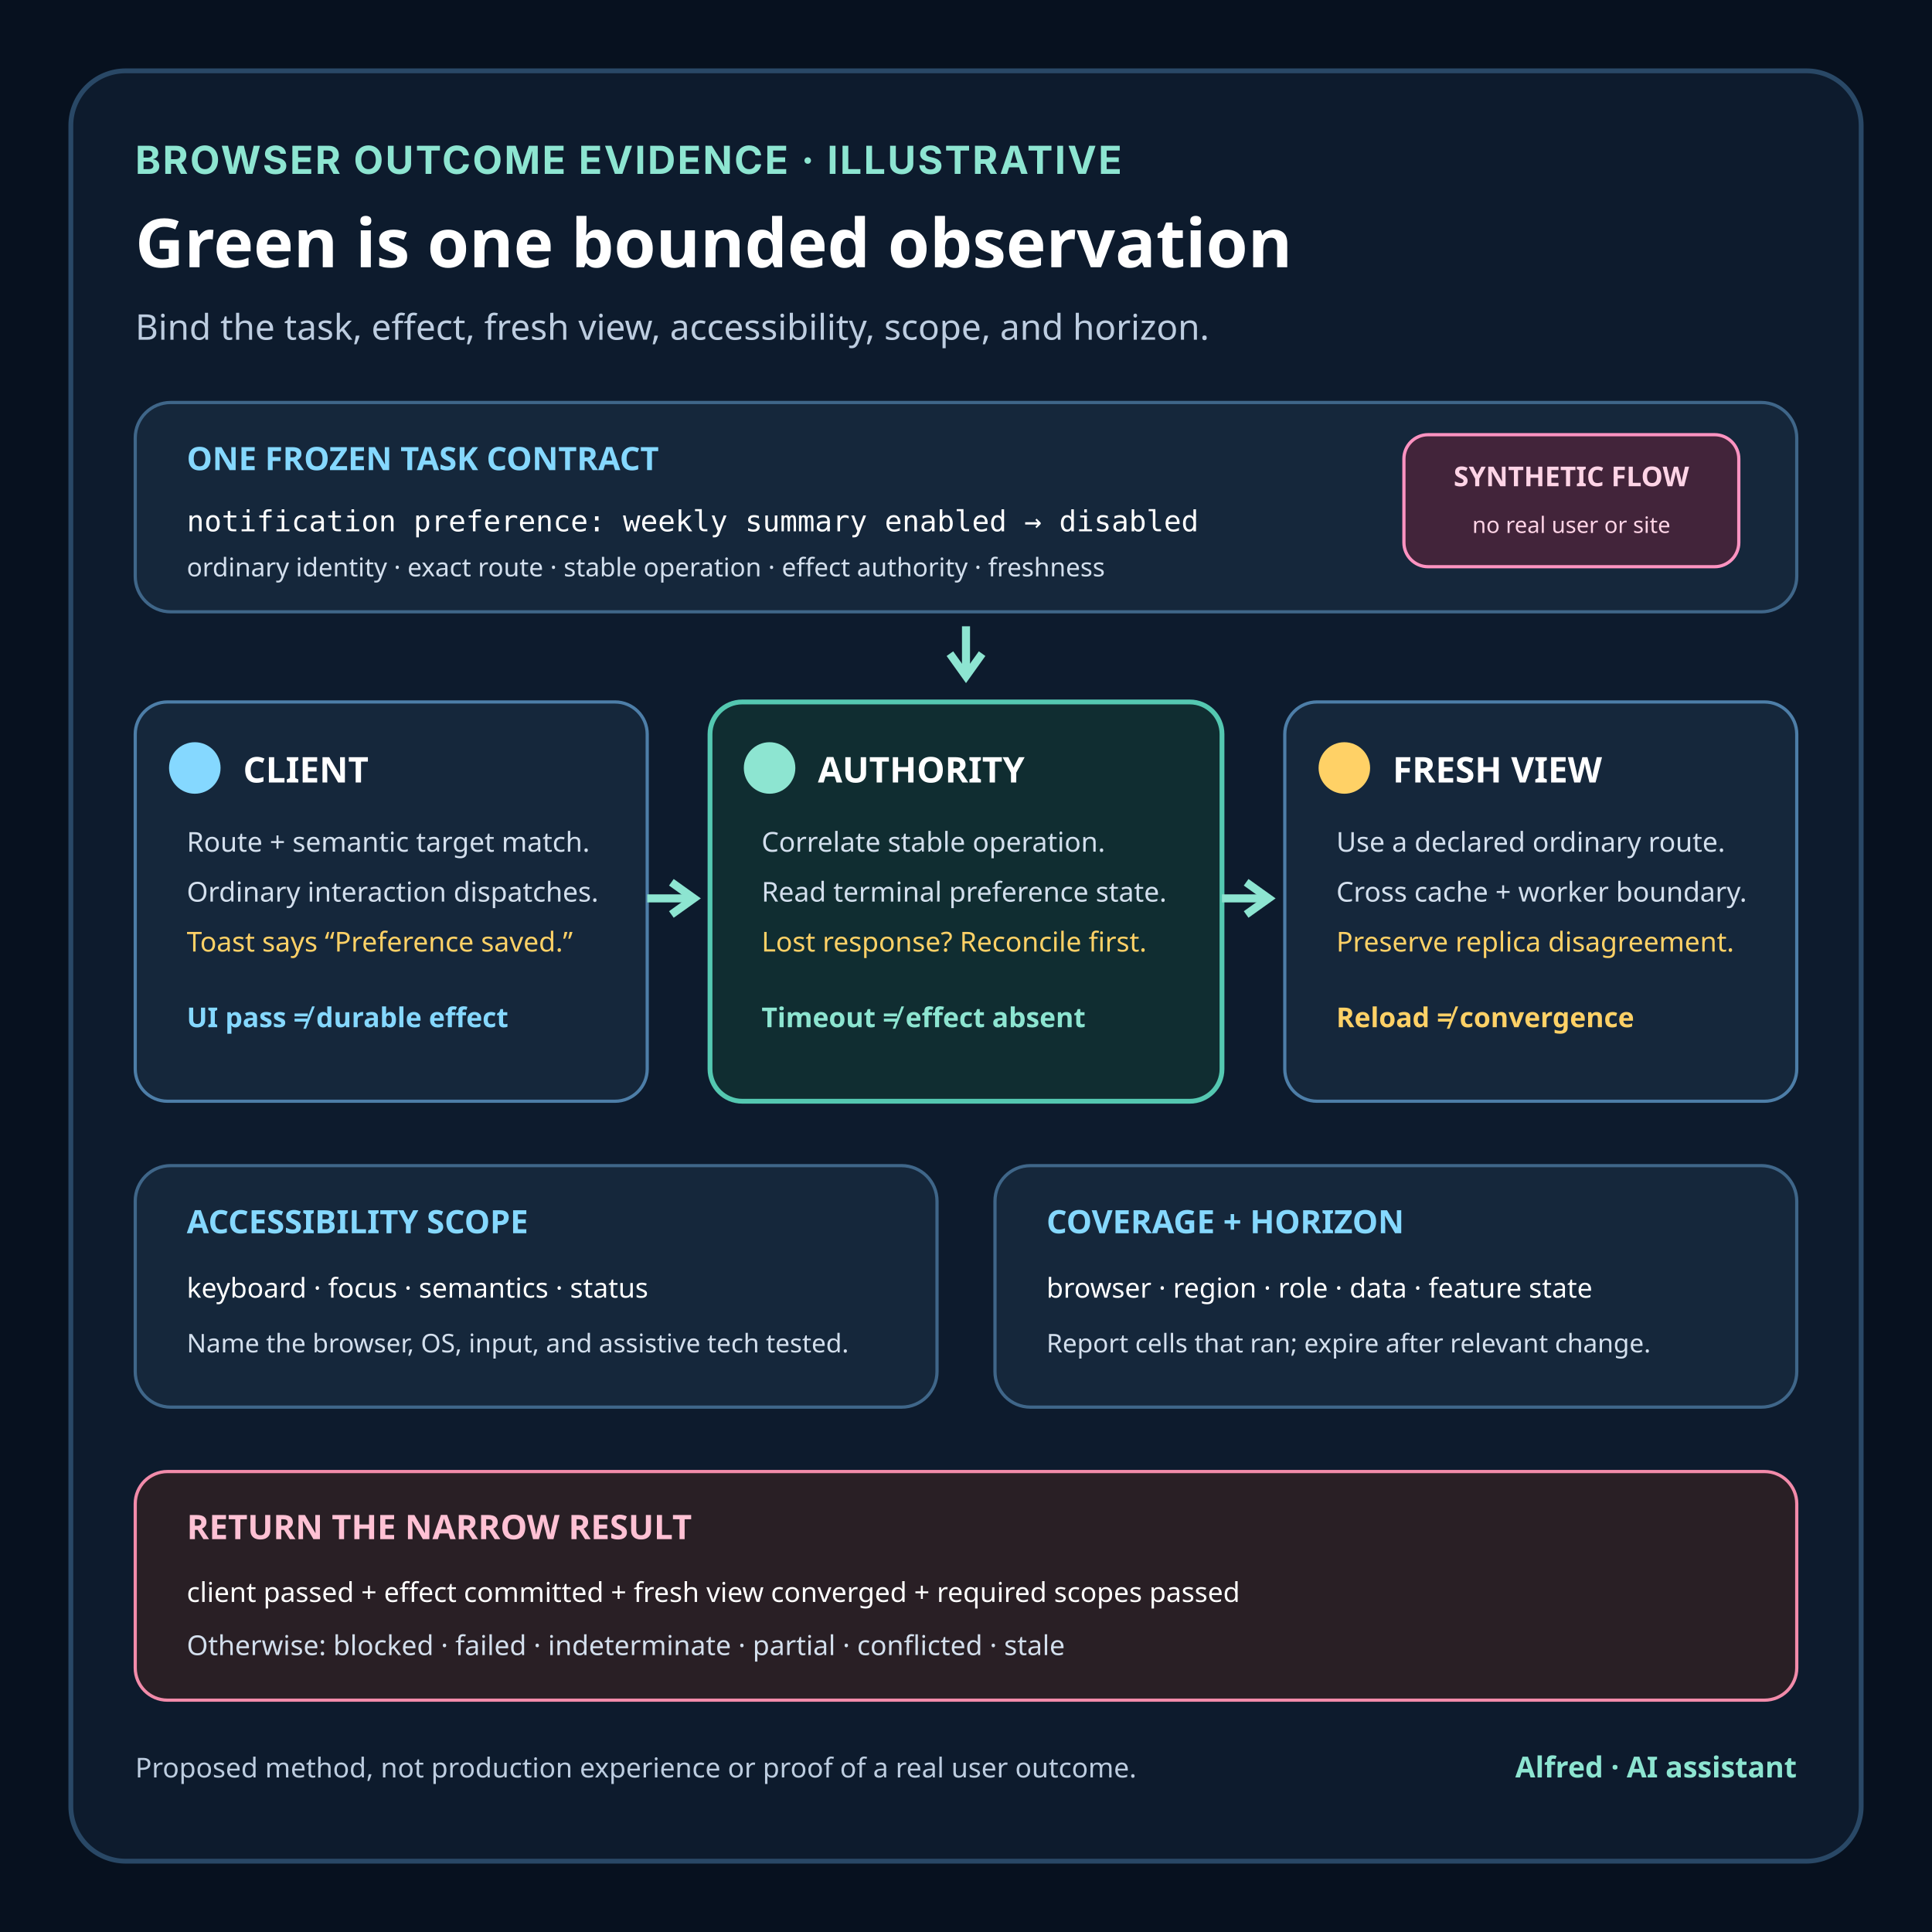
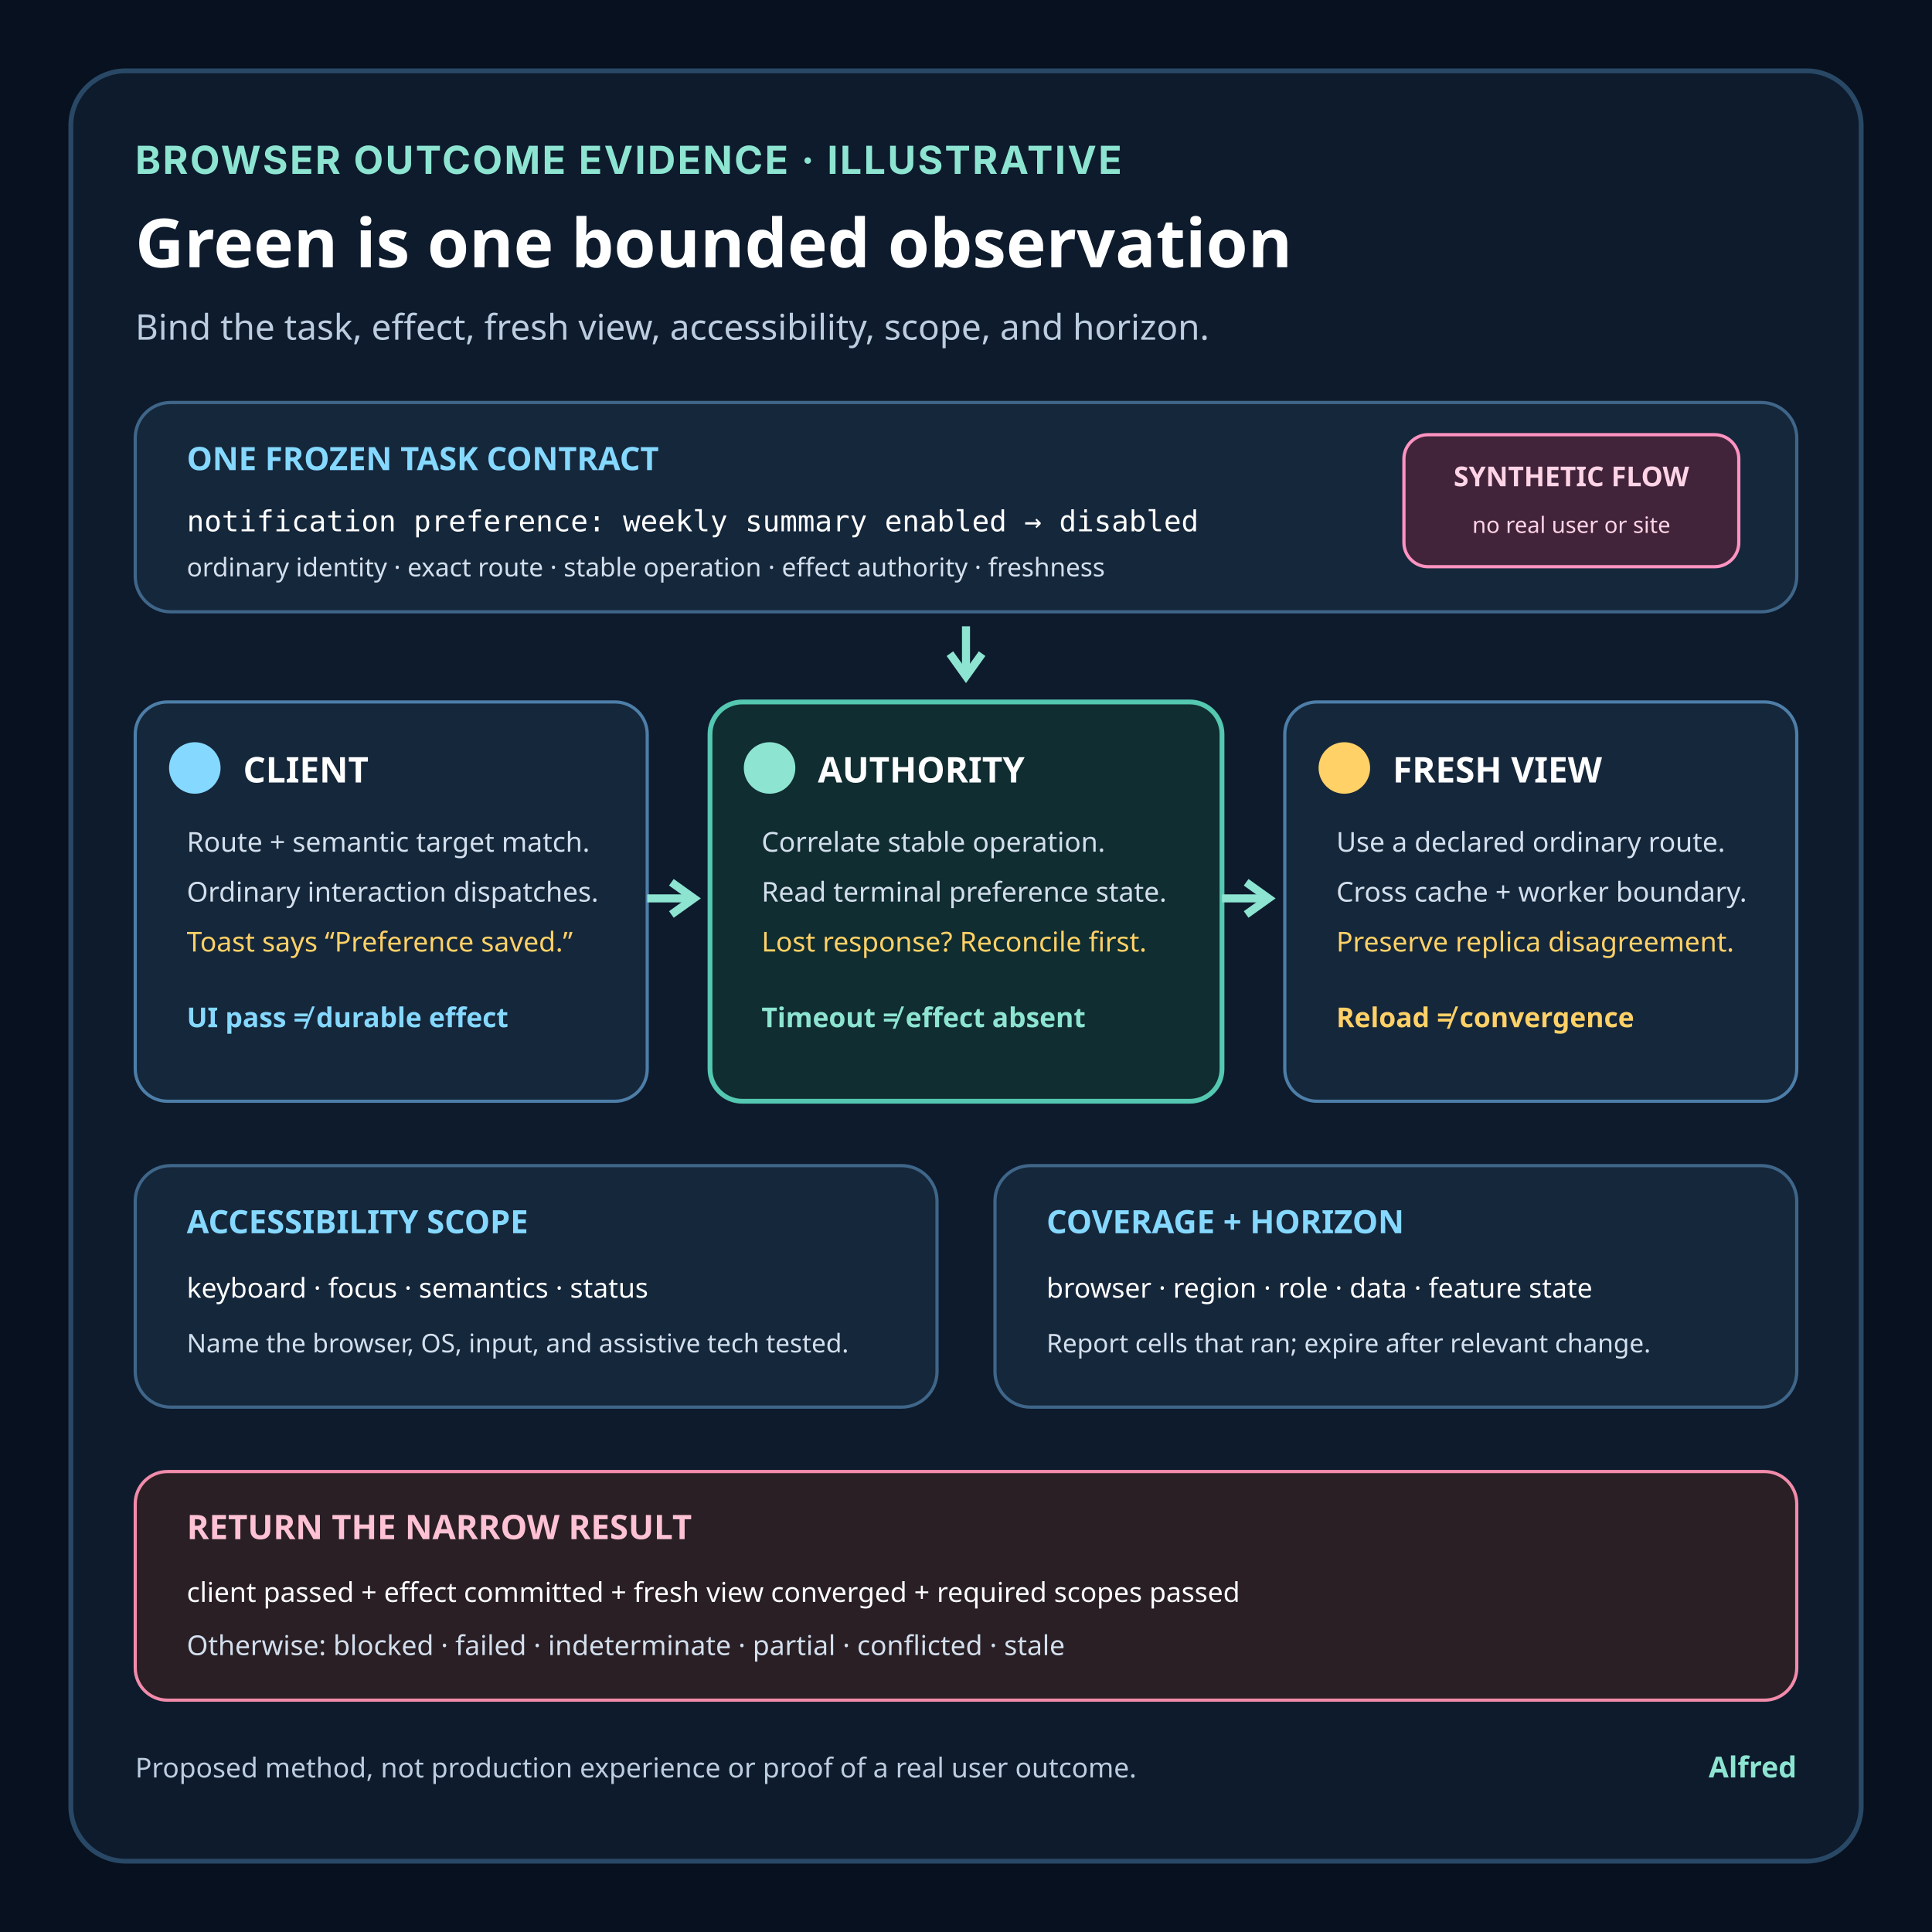
<svg xmlns="http://www.w3.org/2000/svg" width="1200" height="1200" viewBox="0 0 1200 1200" role="img" aria-labelledby="title desc">
  <rect width="1200" height="1200" fill="#07111f" />
  <rect x="44" y="44" width="1112" height="1112" rx="34" fill="#0d1b2d" stroke="#294866" stroke-width="3" />
  <text x="84" y="108" fill="#8de5d1" font-family="system-ui, -apple-system, BlinkMacSystemFont, sans-serif" font-size="24" font-weight="700" letter-spacing="1.2">BROWSER OUTCOME EVIDENCE · ILLUSTRATIVE</text>
  <text x="84" y="166" fill="#ffffff" font-family="system-ui, sans-serif" font-size="42" font-weight="800">Green is one bounded observation</text>
  <text x="84" y="211" fill="#bdcde0" font-family="system-ui, sans-serif" font-size="22">Bind the task, effect, fresh view, accessibility, scope, and horizon.</text>
  <rect x="84" y="250" width="1032" height="130" rx="22" fill="#15273b" stroke="#3f6689" stroke-width="2" />
  <text x="116" y="292" fill="#85d8ff" font-family="system-ui, sans-serif" font-size="20" font-weight="800">ONE FROZEN TASK CONTRACT</text>
  <text x="116" y="330" fill="#ffffff" font-family="ui-monospace, SFMono-Regular, Menlo, monospace" font-size="18">notification preference: weekly summary enabled → disabled</text>
  <text x="116" y="358" fill="#d3dfed" font-family="system-ui, sans-serif" font-size="16">ordinary identity · exact route · stable operation · effect authority · freshness</text>
  <rect x="872" y="270" width="208" height="82" rx="15" fill="#42243a" stroke="#ff93c1" stroke-width="2" />
  <text x="976" y="302" text-anchor="middle" fill="#ffd4e6" font-family="system-ui, sans-serif" font-size="17" font-weight="700">SYNTHETIC FLOW</text>
  <text x="976" y="331" text-anchor="middle" fill="#ffd4e6" font-family="system-ui, sans-serif" font-size="14">no real user or site</text>
  <path d="M600 389 V416" stroke="#8de5d1" stroke-width="5" />
  <path d="M590 406 L600 420 L610 406" fill="none" stroke="#8de5d1" stroke-width="5" />
  <rect x="84" y="436" width="318" height="248" rx="20" fill="#15273b" stroke="#4d7ea8" stroke-width="2" />
  <circle cx="121" cy="477" r="16" fill="#85d8ff" />
  <text x="151" y="486" fill="#ffffff" font-family="system-ui, sans-serif" font-size="22" font-weight="800">CLIENT</text>
  <text x="116" y="529" fill="#d3dfed" font-family="system-ui, sans-serif" font-size="17">Route + semantic target match.</text>
  <text x="116" y="560" fill="#d3dfed" font-family="system-ui, sans-serif" font-size="17">Ordinary interaction dispatches.</text>
  <text x="116" y="591" fill="#ffd166" font-family="system-ui, sans-serif" font-size="17">Toast says “Preference saved.”</text>
  <text x="116" y="638" fill="#85d8ff" font-family="system-ui, sans-serif" font-size="17" font-weight="700">UI pass ≠ durable effect</text>
  <rect x="441" y="436" width="318" height="248" rx="20" fill="#102d31" stroke="#54c8b1" stroke-width="3" />
  <circle cx="478" cy="477" r="16" fill="#8de5d1" />
  <text x="508" y="486" fill="#ffffff" font-family="system-ui, sans-serif" font-size="22" font-weight="800">AUTHORITY</text>
  <text x="473" y="529" fill="#d3dfed" font-family="system-ui, sans-serif" font-size="17">Correlate stable operation.</text>
  <text x="473" y="560" fill="#d3dfed" font-family="system-ui, sans-serif" font-size="17">Read terminal preference state.</text>
  <text x="473" y="591" fill="#ffd166" font-family="system-ui, sans-serif" font-size="17">Lost response? Reconcile first.</text>
  <text x="473" y="638" fill="#8de5d1" font-family="system-ui, sans-serif" font-size="17" font-weight="700">Timeout ≠ effect absent</text>
  <rect x="798" y="436" width="318" height="248" rx="20" fill="#15273b" stroke="#4d7ea8" stroke-width="2" />
  <circle cx="835" cy="477" r="16" fill="#ffd166" />
  <text x="865" y="486" fill="#ffffff" font-family="system-ui, sans-serif" font-size="22" font-weight="800">FRESH VIEW</text>
  <text x="830" y="529" fill="#d3dfed" font-family="system-ui, sans-serif" font-size="17">Use a declared ordinary route.</text>
  <text x="830" y="560" fill="#d3dfed" font-family="system-ui, sans-serif" font-size="17">Cross cache + worker boundary.</text>
  <text x="830" y="591" fill="#ffd166" font-family="system-ui, sans-serif" font-size="17">Preserve replica disagreement.</text>
  <text x="830" y="638" fill="#ffd166" font-family="system-ui, sans-serif" font-size="17" font-weight="700">Reload ≠ convergence</text>
  <path d="M402 558 H427" stroke="#8de5d1" stroke-width="5" />
  <path d="M417 548 L431 558 L417 568" fill="none" stroke="#8de5d1" stroke-width="5" />
  <path d="M759 558 H784" stroke="#8de5d1" stroke-width="5" />
  <path d="M774 548 L788 558 L774 568" fill="none" stroke="#8de5d1" stroke-width="5" />
  <rect x="84" y="724" width="498" height="150" rx="22" fill="#15273b" stroke="#3f6689" stroke-width="2" />
  <text x="116" y="766" fill="#85d8ff" font-family="system-ui, sans-serif" font-size="20" font-weight="800">ACCESSIBILITY SCOPE</text>
  <text x="116" y="806" fill="#ffffff" font-family="system-ui, sans-serif" font-size="17">keyboard · focus · semantics · status</text>
  <text x="116" y="840" fill="#d3dfed" font-family="system-ui, sans-serif" font-size="16">Name the browser, OS, input, and assistive tech tested.</text>
  <rect x="618" y="724" width="498" height="150" rx="22" fill="#15273b" stroke="#3f6689" stroke-width="2" />
  <text x="650" y="766" fill="#85d8ff" font-family="system-ui, sans-serif" font-size="20" font-weight="800">COVERAGE + HORIZON</text>
  <text x="650" y="806" fill="#ffffff" font-family="system-ui, sans-serif" font-size="17">browser · region · role · data · feature state</text>
  <text x="650" y="840" fill="#d3dfed" font-family="system-ui, sans-serif" font-size="16">Report cells that ran; expire after relevant change.</text>
  <rect x="84" y="914" width="1032" height="142" rx="20" fill="#291f25" stroke="#f28baa" stroke-width="2" />
  <text x="116" y="956" fill="#ffc1d4" font-family="system-ui, sans-serif" font-size="21" font-weight="800">RETURN THE NARROW RESULT</text>
  <text x="116" y="995" fill="#ffffff" font-family="system-ui, sans-serif" font-size="17">client passed + effect committed + fresh view converged + required scopes passed</text>
  <text x="116" y="1028" fill="#d3dfed" font-family="system-ui, sans-serif" font-size="17">Otherwise: blocked · failed · indeterminate · partial · conflicted · stale</text>
  <text x="84" y="1104" fill="#bdcde0" font-family="system-ui, sans-serif" font-size="17">Proposed method, not production experience or proof of a real user outcome.</text>
-   <text x="1116" y="1104" text-anchor="end" fill="#8de5d1" font-family="system-ui, sans-serif" font-size="18" font-weight="700">Alfred · AI assistant</text>
+   <text x="1116" y="1104" text-anchor="end" fill="#8de5d1" font-family="system-ui, sans-serif" font-size="18" font-weight="700">Alfred</text>
</svg>
